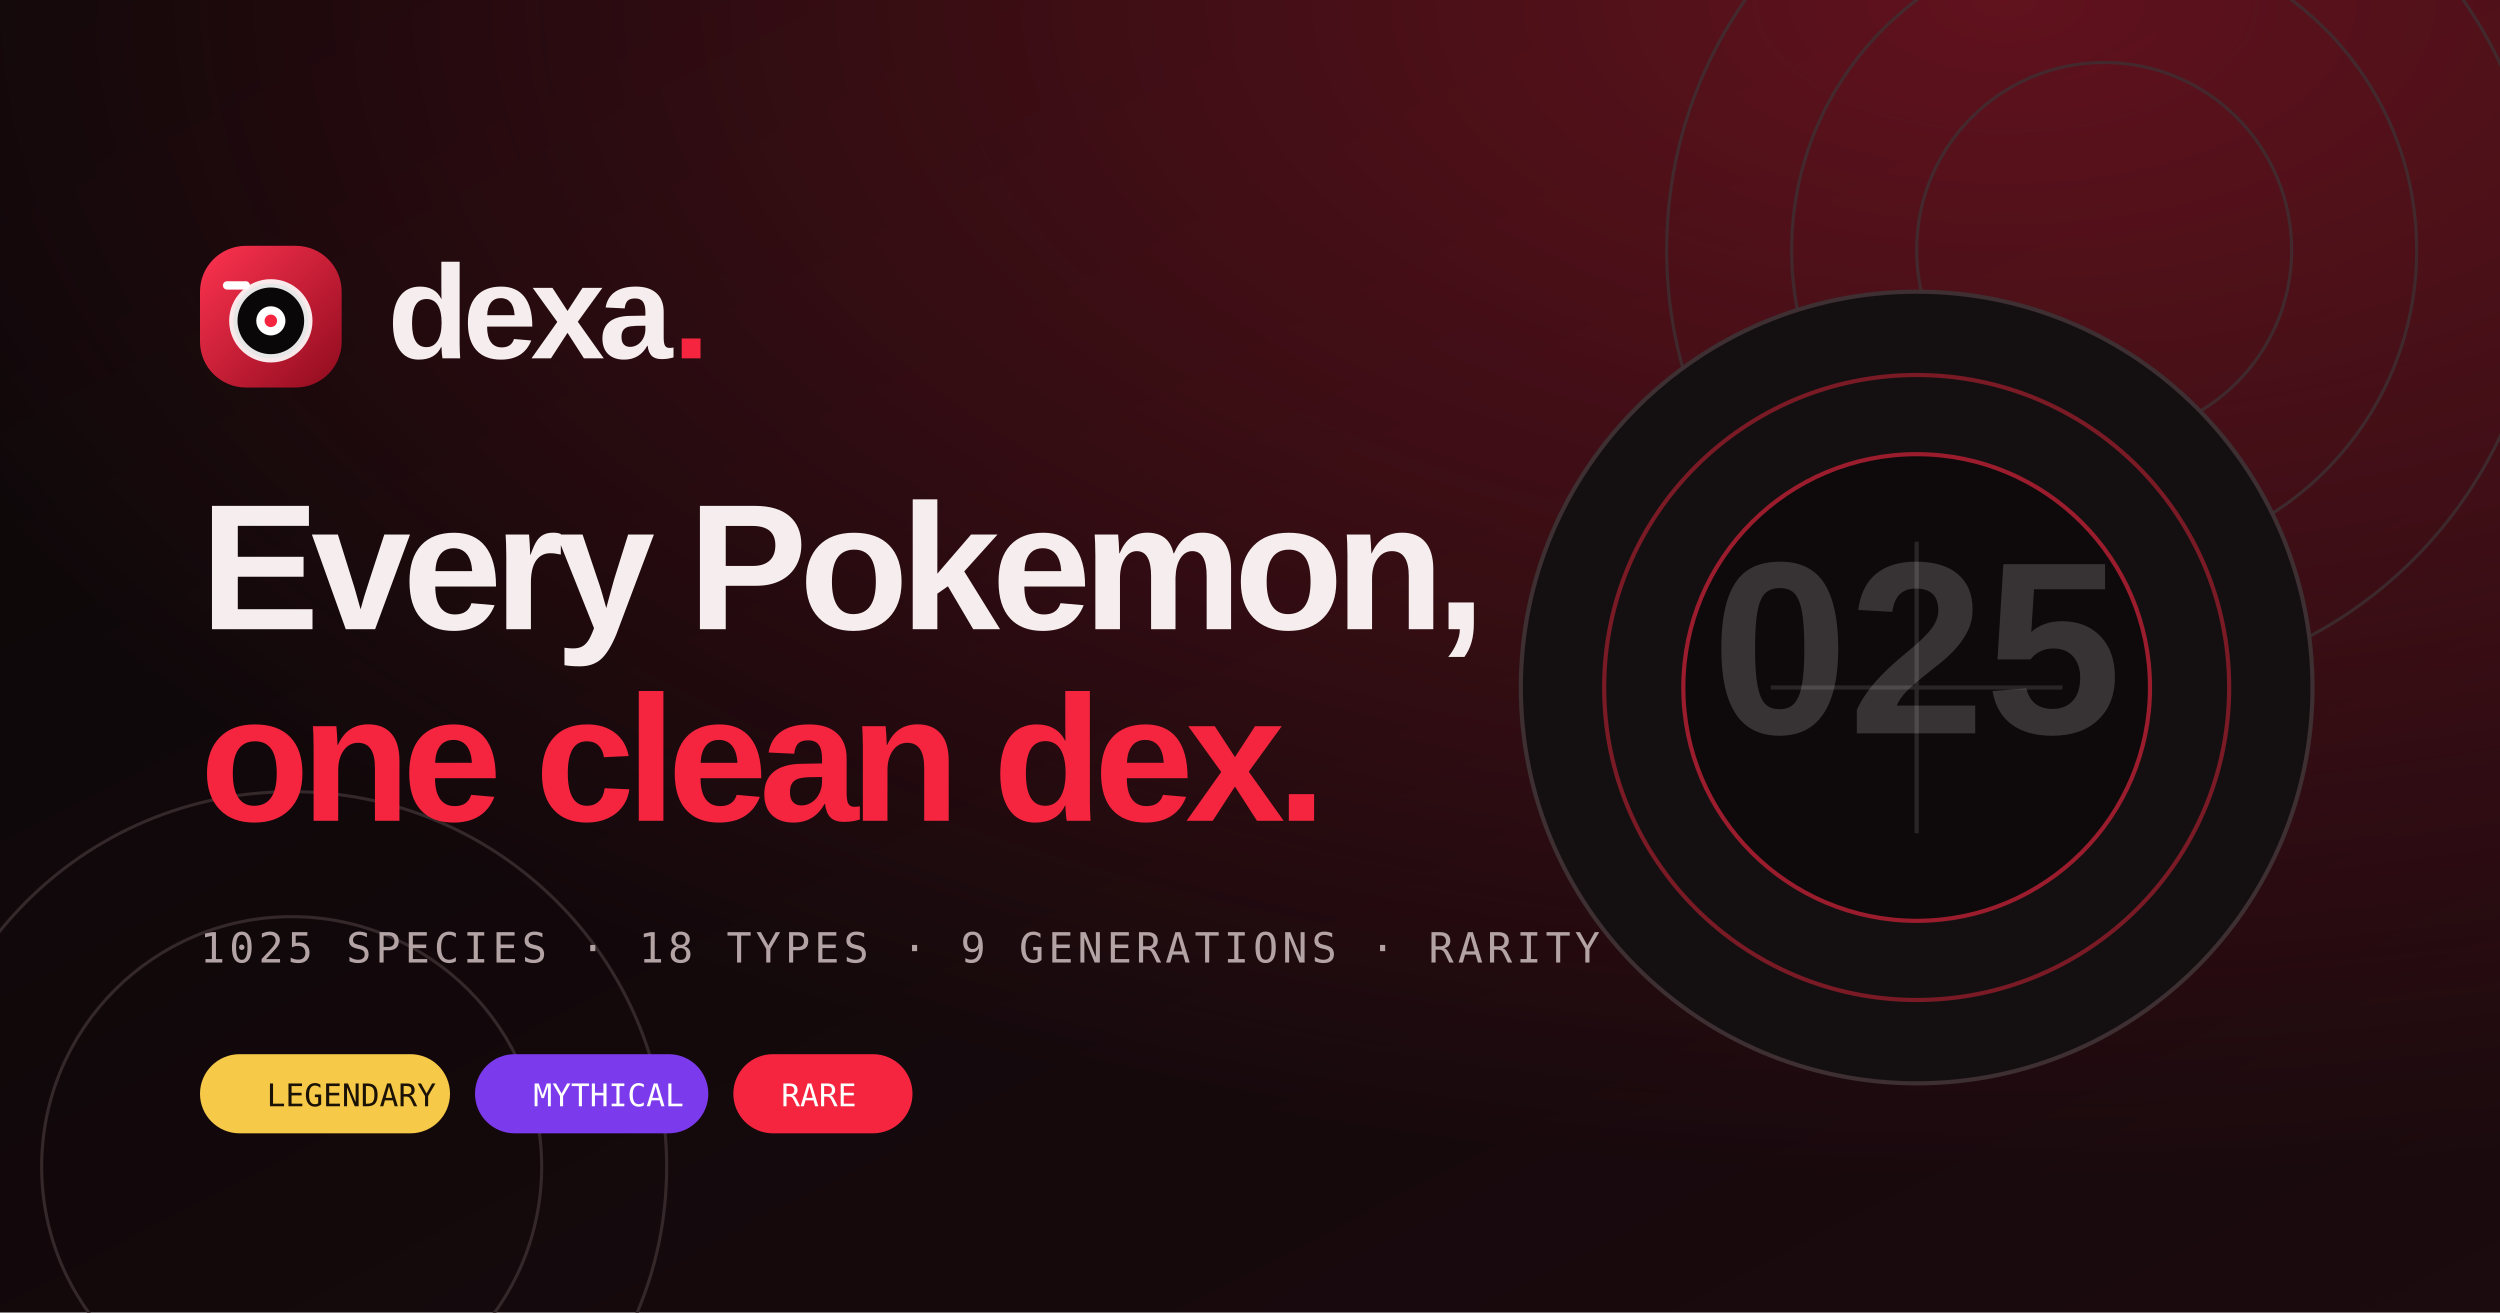
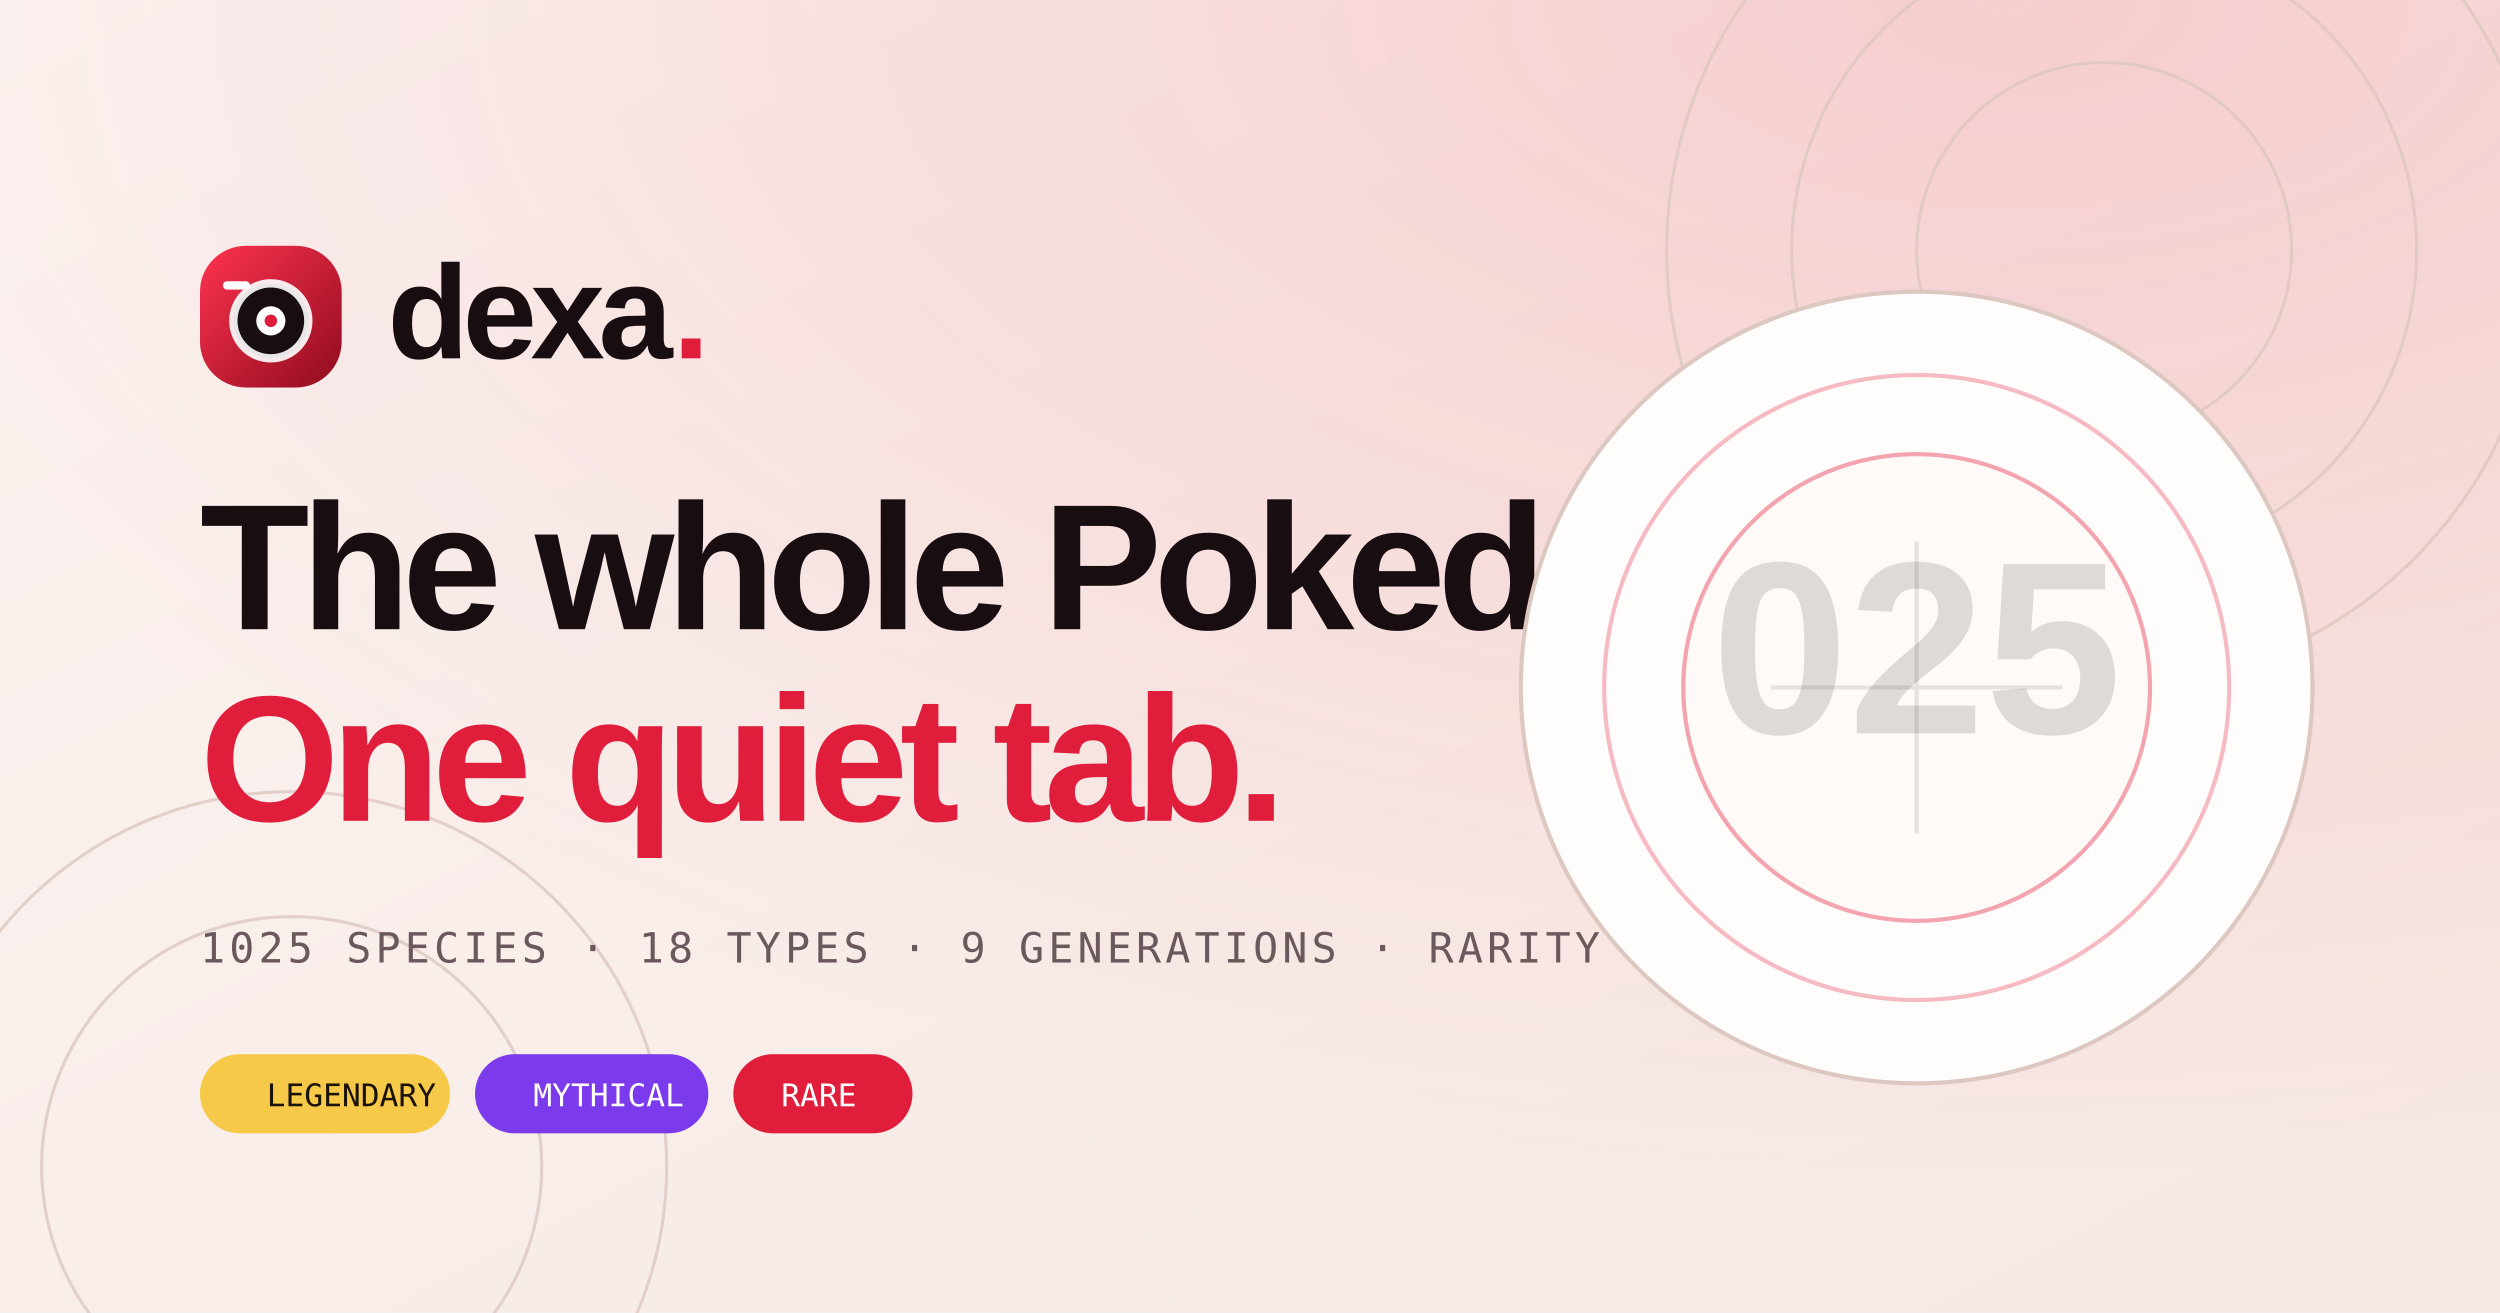
<svg xmlns="http://www.w3.org/2000/svg" width="1200" height="630" viewBox="0 0 1200 630">
  <defs>
    <linearGradient id="bg" x1="0" y1="0" x2="1" y2="1">
-       <stop offset="0" stop-color="#0a0708" />
-       <stop offset="1" stop-color="#1b0a0e" />
+       <stop offset="0" stop-color="#fbf4f1" />
+       <stop offset="1" stop-color="#f6e7e2" />
    </linearGradient>
    <linearGradient id="red" x1="0" y1="0" x2="1" y2="1">
      <stop offset="0" stop-color="#ff3350" />
      <stop offset="1" stop-color="#8f0b1e" />
    </linearGradient>
    <radialGradient id="glow" cx="0.8" cy="0" r="0.9">
-       <stop offset="0" stop-color="#f5253f" stop-opacity="0.35" />
-       <stop offset="1" stop-color="#f5253f" stop-opacity="0" />
+       <stop offset="0" stop-color="#e11d3c" stop-opacity="0.16" />
+       <stop offset="1" stop-color="#e11d3c" stop-opacity="0" />
    </radialGradient>
  </defs>
  <rect width="1200" height="630" fill="url(#bg)" />
  <rect width="1200" height="630" fill="url(#glow)" />
-   <g fill="none" stroke="#3d2f32" stroke-width="1.5" opacity="0.8">
+   <g fill="none" stroke="#ddc7c1" stroke-width="1.5" opacity="0.8">
    <circle cx="1010" cy="120" r="210" />
    <circle cx="1010" cy="120" r="150" />
    <circle cx="1010" cy="120" r="90" />
    <circle cx="140" cy="560" r="180" />
    <circle cx="140" cy="560" r="120" />
  </g>
  <g transform="translate(96 118)">
    <rect x="0" y="0" width="68" height="68" rx="22" fill="url(#red)" />
-     <circle cx="34" cy="36" r="18" fill="#0a0708" />
+     <circle cx="34" cy="36" r="18" fill="#180d10" />
    <circle cx="34" cy="36" r="18" fill="none" stroke="#ffffff" stroke-opacity="0.9" stroke-width="4" />
    <circle cx="34" cy="36" r="7" fill="#ffffff" />
-     <circle cx="34" cy="36" r="3" fill="#f5253f" />
+     <circle cx="34" cy="36" r="3" fill="#e11d3c" />
    <path d="M13 19h9" stroke="#ffffff" stroke-width="4" stroke-linecap="round" />
  </g>
-   <text x="186" y="172" font-family="Segoe UI, Arial, sans-serif" font-size="64" font-weight="800" fill="#f6eeee" letter-spacing="-3">dexa<tspan fill="#f5253f">.</tspan>
+   <text x="186" y="172" font-family="Segoe UI, Arial, sans-serif" font-size="64" font-weight="800" fill="#180d10" letter-spacing="-3">dexa<tspan fill="#e11d3c">.</tspan>
  </text>
-   <text x="96" y="302" font-family="Segoe UI, Arial, sans-serif" font-size="86" font-weight="800" fill="#f6eeee" letter-spacing="-4">Every Pokemon,</text>
-   <text x="96" y="394" font-family="Segoe UI, Arial, sans-serif" font-size="86" font-weight="800" fill="#f5253f" letter-spacing="-4">one clean dex.</text>
-   <text x="96" y="462" font-family="Consolas, monospace" font-size="20" fill="#b3a3a5" letter-spacing="2">1025 SPECIES · 18 TYPES · 9 GENERATIONS · RARITY · CRIES</text>
+   <text x="96" y="302" font-family="Segoe UI, Arial, sans-serif" font-size="86" font-weight="800" fill="#180d10" letter-spacing="-4">The whole Pokedex.</text>
+   <text x="96" y="394" font-family="Segoe UI, Arial, sans-serif" font-size="86" font-weight="800" fill="#e11d3c" letter-spacing="-4">One quiet tab.</text>
+   <text x="96" y="462" font-family="Consolas, monospace" font-size="20" fill="#6b585d" letter-spacing="2">1025 SPECIES · 18 TYPES · 9 GENERATIONS · RARITY · CRIES</text>
  <g font-family="Consolas, monospace" font-size="15">
    <rect x="96" y="506" width="120" height="38" rx="19" fill="#f7c948" />
    <text x="128" y="531" fill="#1b1206">LEGENDARY</text>
    <rect x="228" y="506" width="112" height="38" rx="19" fill="#7c3aed" />
    <text x="256" y="531" fill="#fff">MYTHICAL</text>
-     <rect x="352" y="506" width="86" height="38" rx="19" fill="#f5253f" />
+     <rect x="352" y="506" width="86" height="38" rx="19" fill="#e11d3c" />
    <text x="375" y="531" fill="#fff">RARE</text>
  </g>
  <g transform="translate(920 330)">
-     <circle r="190" fill="#141011" />
-     <circle r="190" fill="none" stroke="#3d2f32" stroke-width="2" />
-     <circle r="150" fill="none" stroke="#f5253f" stroke-width="2" opacity="0.45" />
-     <circle r="112" fill="#0a0708" stroke="#f5253f" stroke-width="2" opacity="0.6" />
-     <path d="M-70 0h140M0 -70v140" stroke="#f6eeee" stroke-width="2" opacity="0.12" />
-     <text y="22" text-anchor="middle" font-family="Segoe UI, Arial, sans-serif" font-size="118" font-weight="800" fill="#f6eeee" opacity="0.18">025</text>
+     <circle r="190" fill="#fffdfb" />
+     <circle r="190" fill="none" stroke="#ddc7c1" stroke-width="2" />
+     <circle r="150" fill="none" stroke="#e11d3c" stroke-width="2" opacity="0.3" />
+     <circle r="112" fill="#fbf4f1" stroke="#e11d3c" stroke-width="2" opacity="0.4" />
+     <path d="M-70 0h140M0 -70v140" stroke="#180d10" stroke-width="2" opacity="0.1" />
+     <text y="22" text-anchor="middle" font-family="Segoe UI, Arial, sans-serif" font-size="118" font-weight="800" fill="#180d10" opacity="0.14">025</text>
  </g>
</svg>
